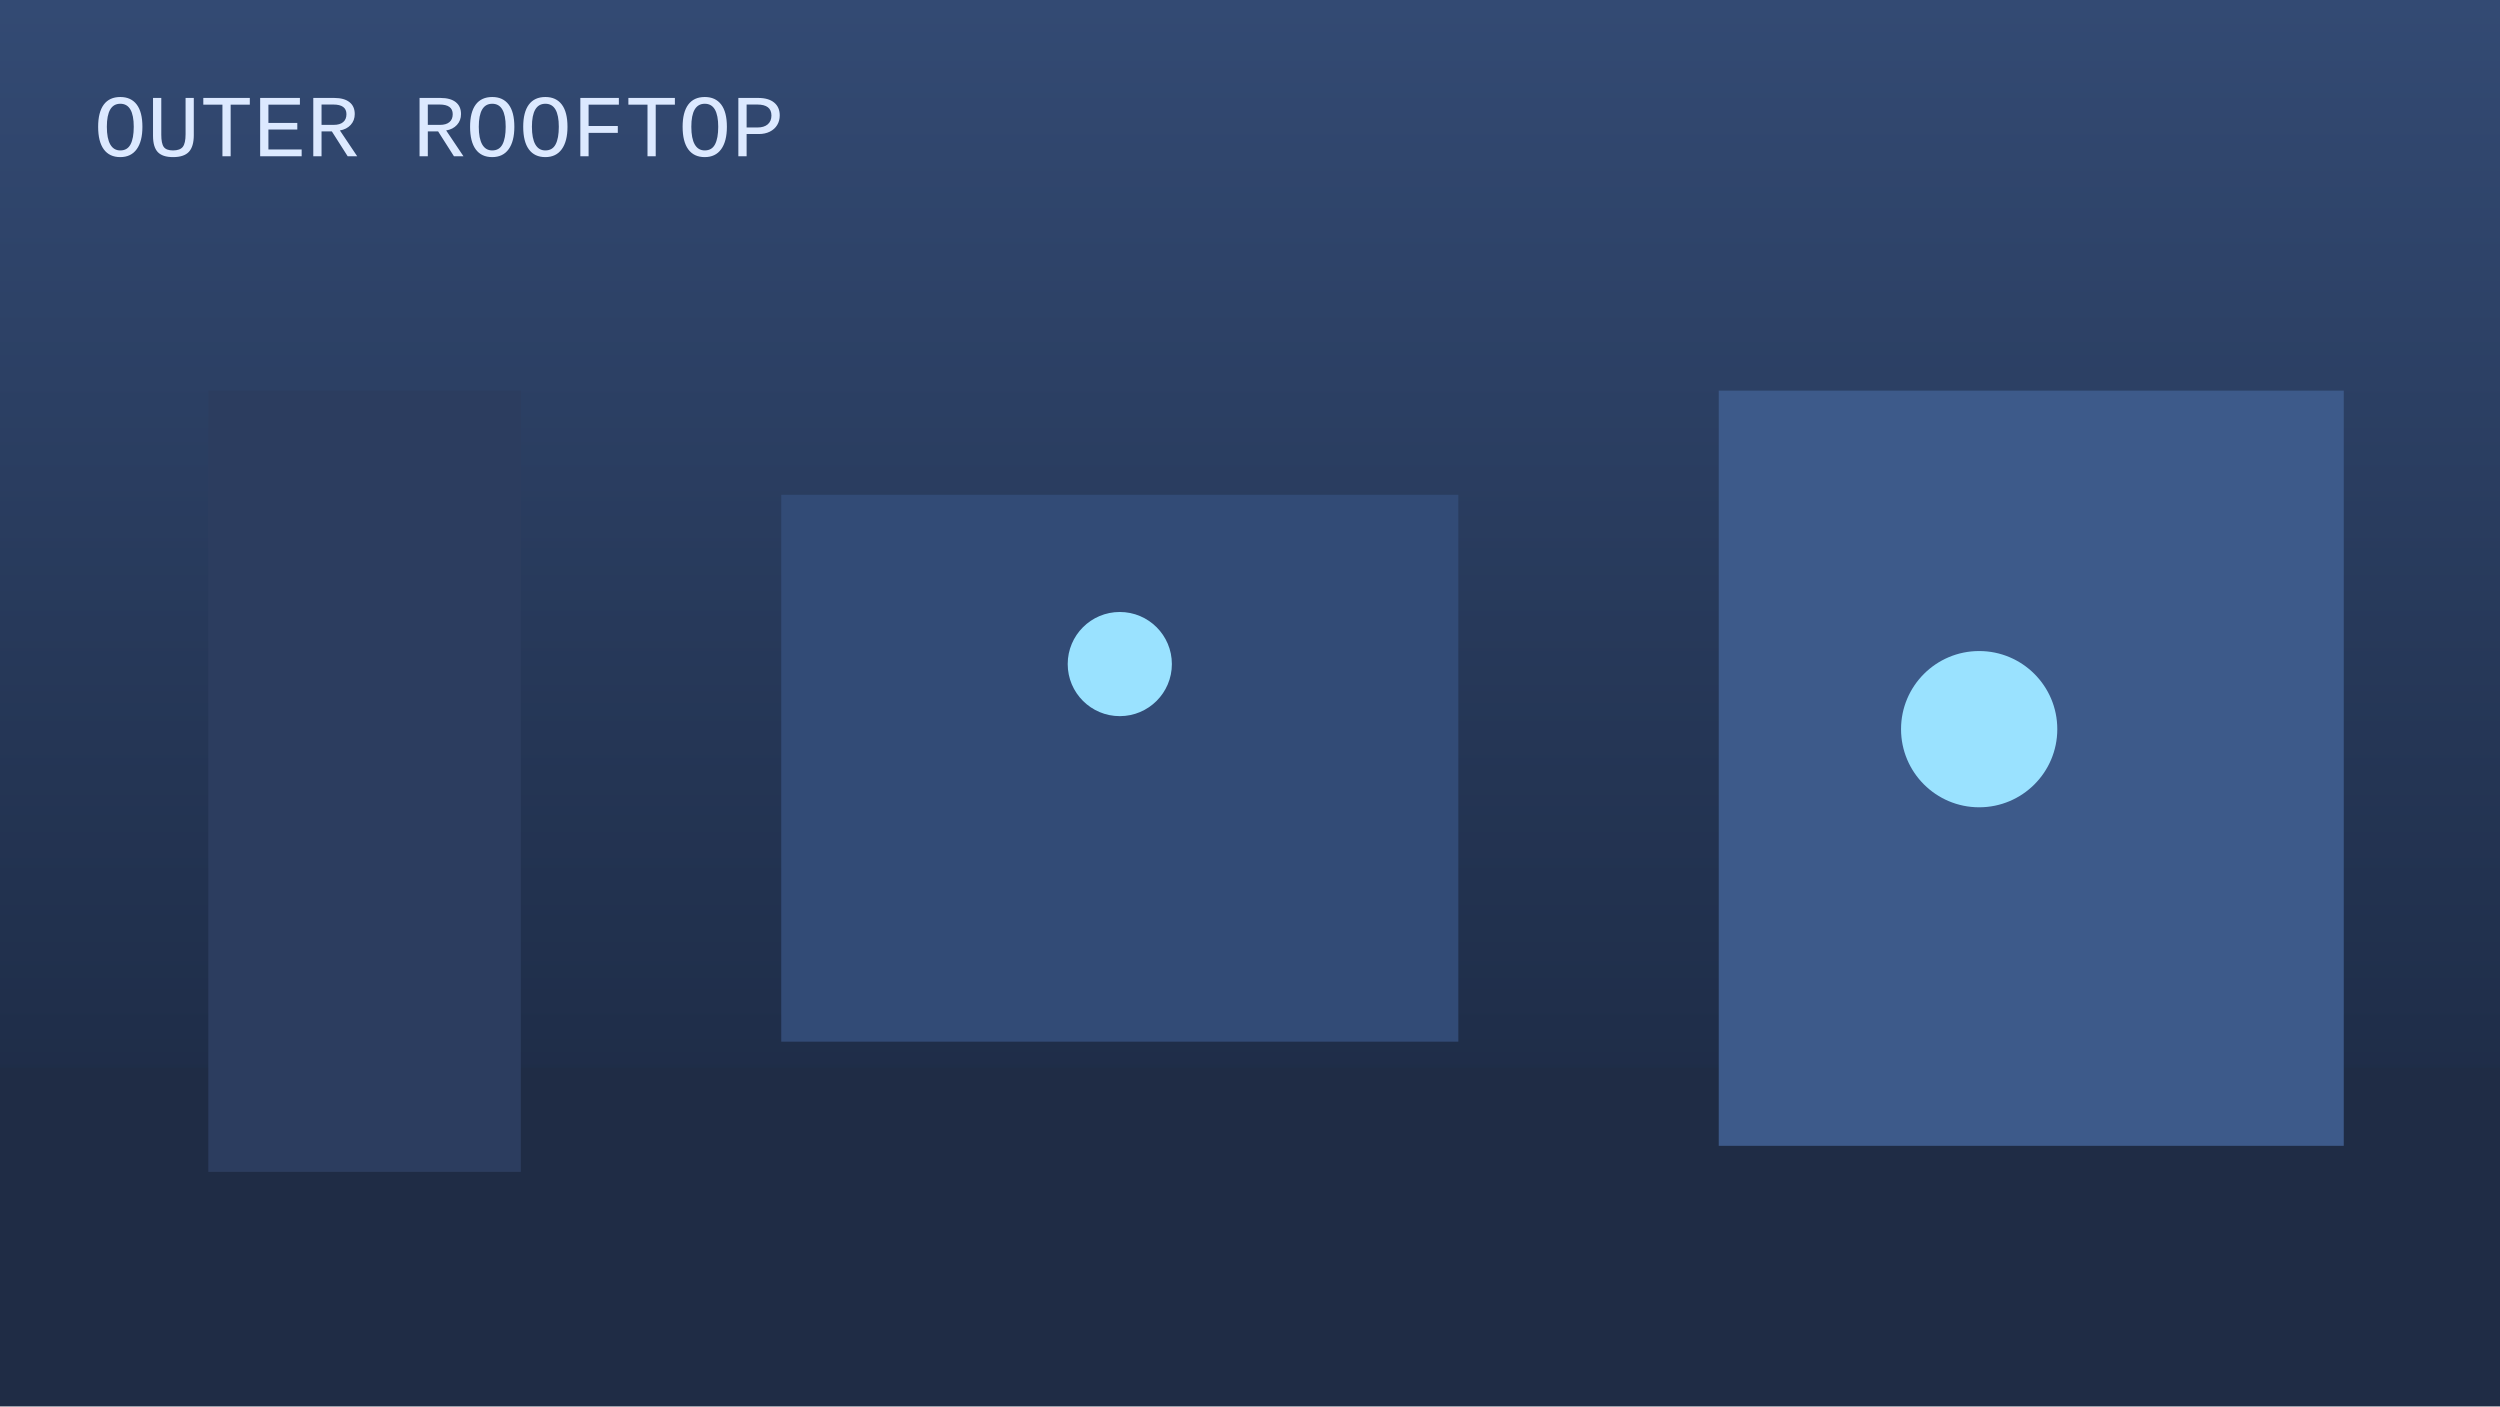
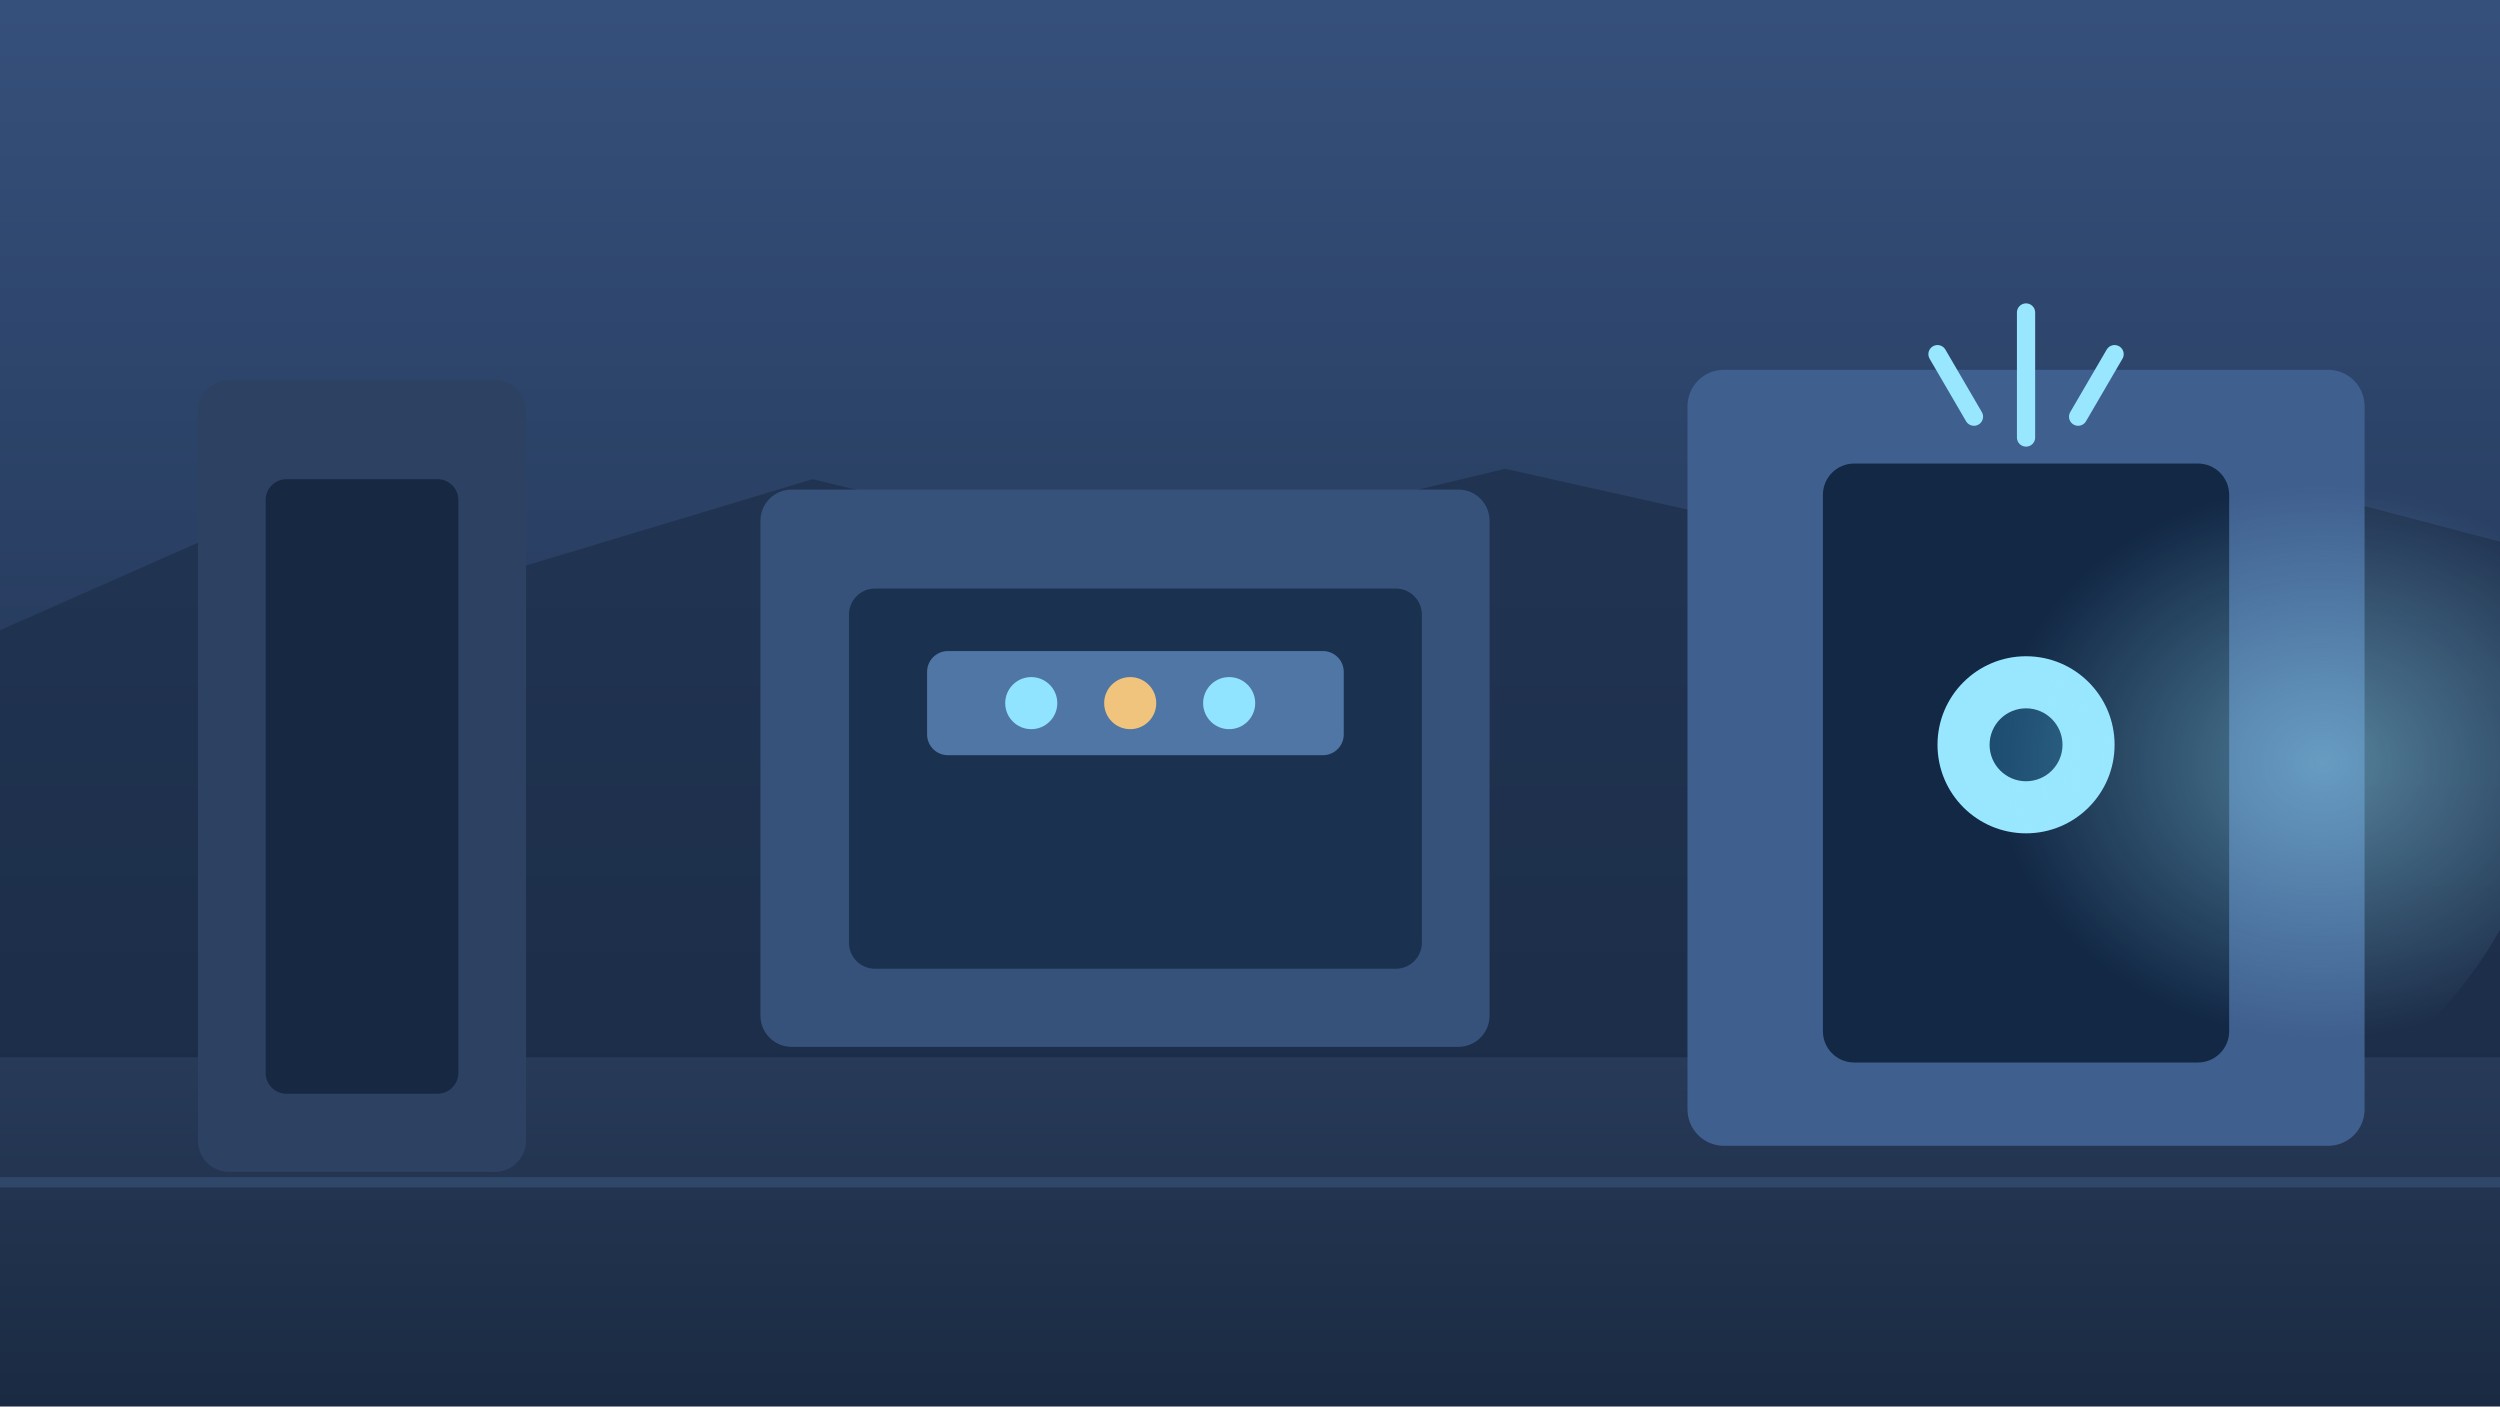
<svg xmlns="http://www.w3.org/2000/svg" viewBox="0 0 960 540" width="960" height="540">
  <defs>
+     <linearGradient id="sky" x1="0" x2="0" y1="0" y2="1">
+       <stop offset="0%" stop-color="#35507b" />
+       <stop offset="100%" stop-color="#18263f" />
+     </linearGradient>
    <linearGradient id="roof" x1="0" x2="0" y1="0" y2="1">
-       <stop offset="0%" stop-color="#334a73" />
-       <stop offset="100%" stop-color="#18243b" />
+       <stop offset="0%" stop-color="#273a58" />
+       <stop offset="100%" stop-color="#1a2a42" />
    </linearGradient>
+     <radialGradient id="beaconGlow" cx="0.79" cy="0.53" r="0.3">
+       <stop offset="0%" stop-color="#99e7ff" stop-opacity="0.45" />
+       <stop offset="100%" stop-color="#99e7ff" stop-opacity="0" />
+     </radialGradient>
  </defs>
-   <rect width="960" height="540" fill="url(#roof)" />
-   <rect y="410" width="960" height="130" fill="#1f2c45" />
-   <rect x="80" y="150" width="120" height="300" fill="#2c3d5f" />
-   <rect x="300" y="190" width="260" height="210" fill="#324b76" />
-   <rect x="660" y="150" width="240" height="290" fill="#3d5a8a" />
-   <circle cx="760" cy="280" r="30" fill="#9ae2ff" />
-   <circle cx="430" cy="255" r="20" fill="#9ae2ff" />
-   <text x="36" y="60" fill="#dce9ff" font-size="34" font-family="Courier New">OUTER ROOFTOP</text>
+   <rect width="960" height="540" fill="url(#sky)" />
+   <path d="M0 242L86 204L186 222L312 184L436 214L578 180L712 210L838 176L960 208V540H0Z" fill="#1a2b46" opacity="0.62" />
+   <rect y="406" width="960" height="134" fill="url(#roof)" />
+   <rect x="76" y="146" width="126" height="304" rx="12" fill="#2d4163" />
+   <rect x="102" y="184" width="74" height="236" rx="8" fill="#172843" />
+   <rect x="292" y="188" width="280" height="214" rx="12" fill="#36527b" />
+   <rect x="326" y="226" width="220" height="146" rx="10" fill="#1a3150" />
+   <rect x="356" y="250" width="160" height="40" rx="8" fill="#4f76a5" />
+   <circle cx="396" cy="270" r="10" fill="#90e4ff" />
+   <circle cx="434" cy="270" r="10" fill="#f1c47d" />
+   <circle cx="472" cy="270" r="10" fill="#90e4ff" />
+   <rect x="648" y="142" width="260" height="298" rx="14" fill="#3f5f8f" />
+   <rect x="700" y="178" width="156" height="230" rx="12" fill="#122845" />
+   <circle cx="778" cy="286" r="34" fill="#99e7ff" />
+   <circle cx="778" cy="286" r="14" fill="#1d4d71" />
+   <path d="M778 120V168M744 136L758 160M812 136L798 160" stroke="#99e7ff" stroke-width="7" stroke-linecap="round" />
+   <ellipse cx="770" cy="282" rx="210" ry="176" fill="url(#beaconGlow)" />
+   <path d="M0 454H960" stroke="#3f5e88" stroke-width="4" opacity="0.45" />
</svg>
